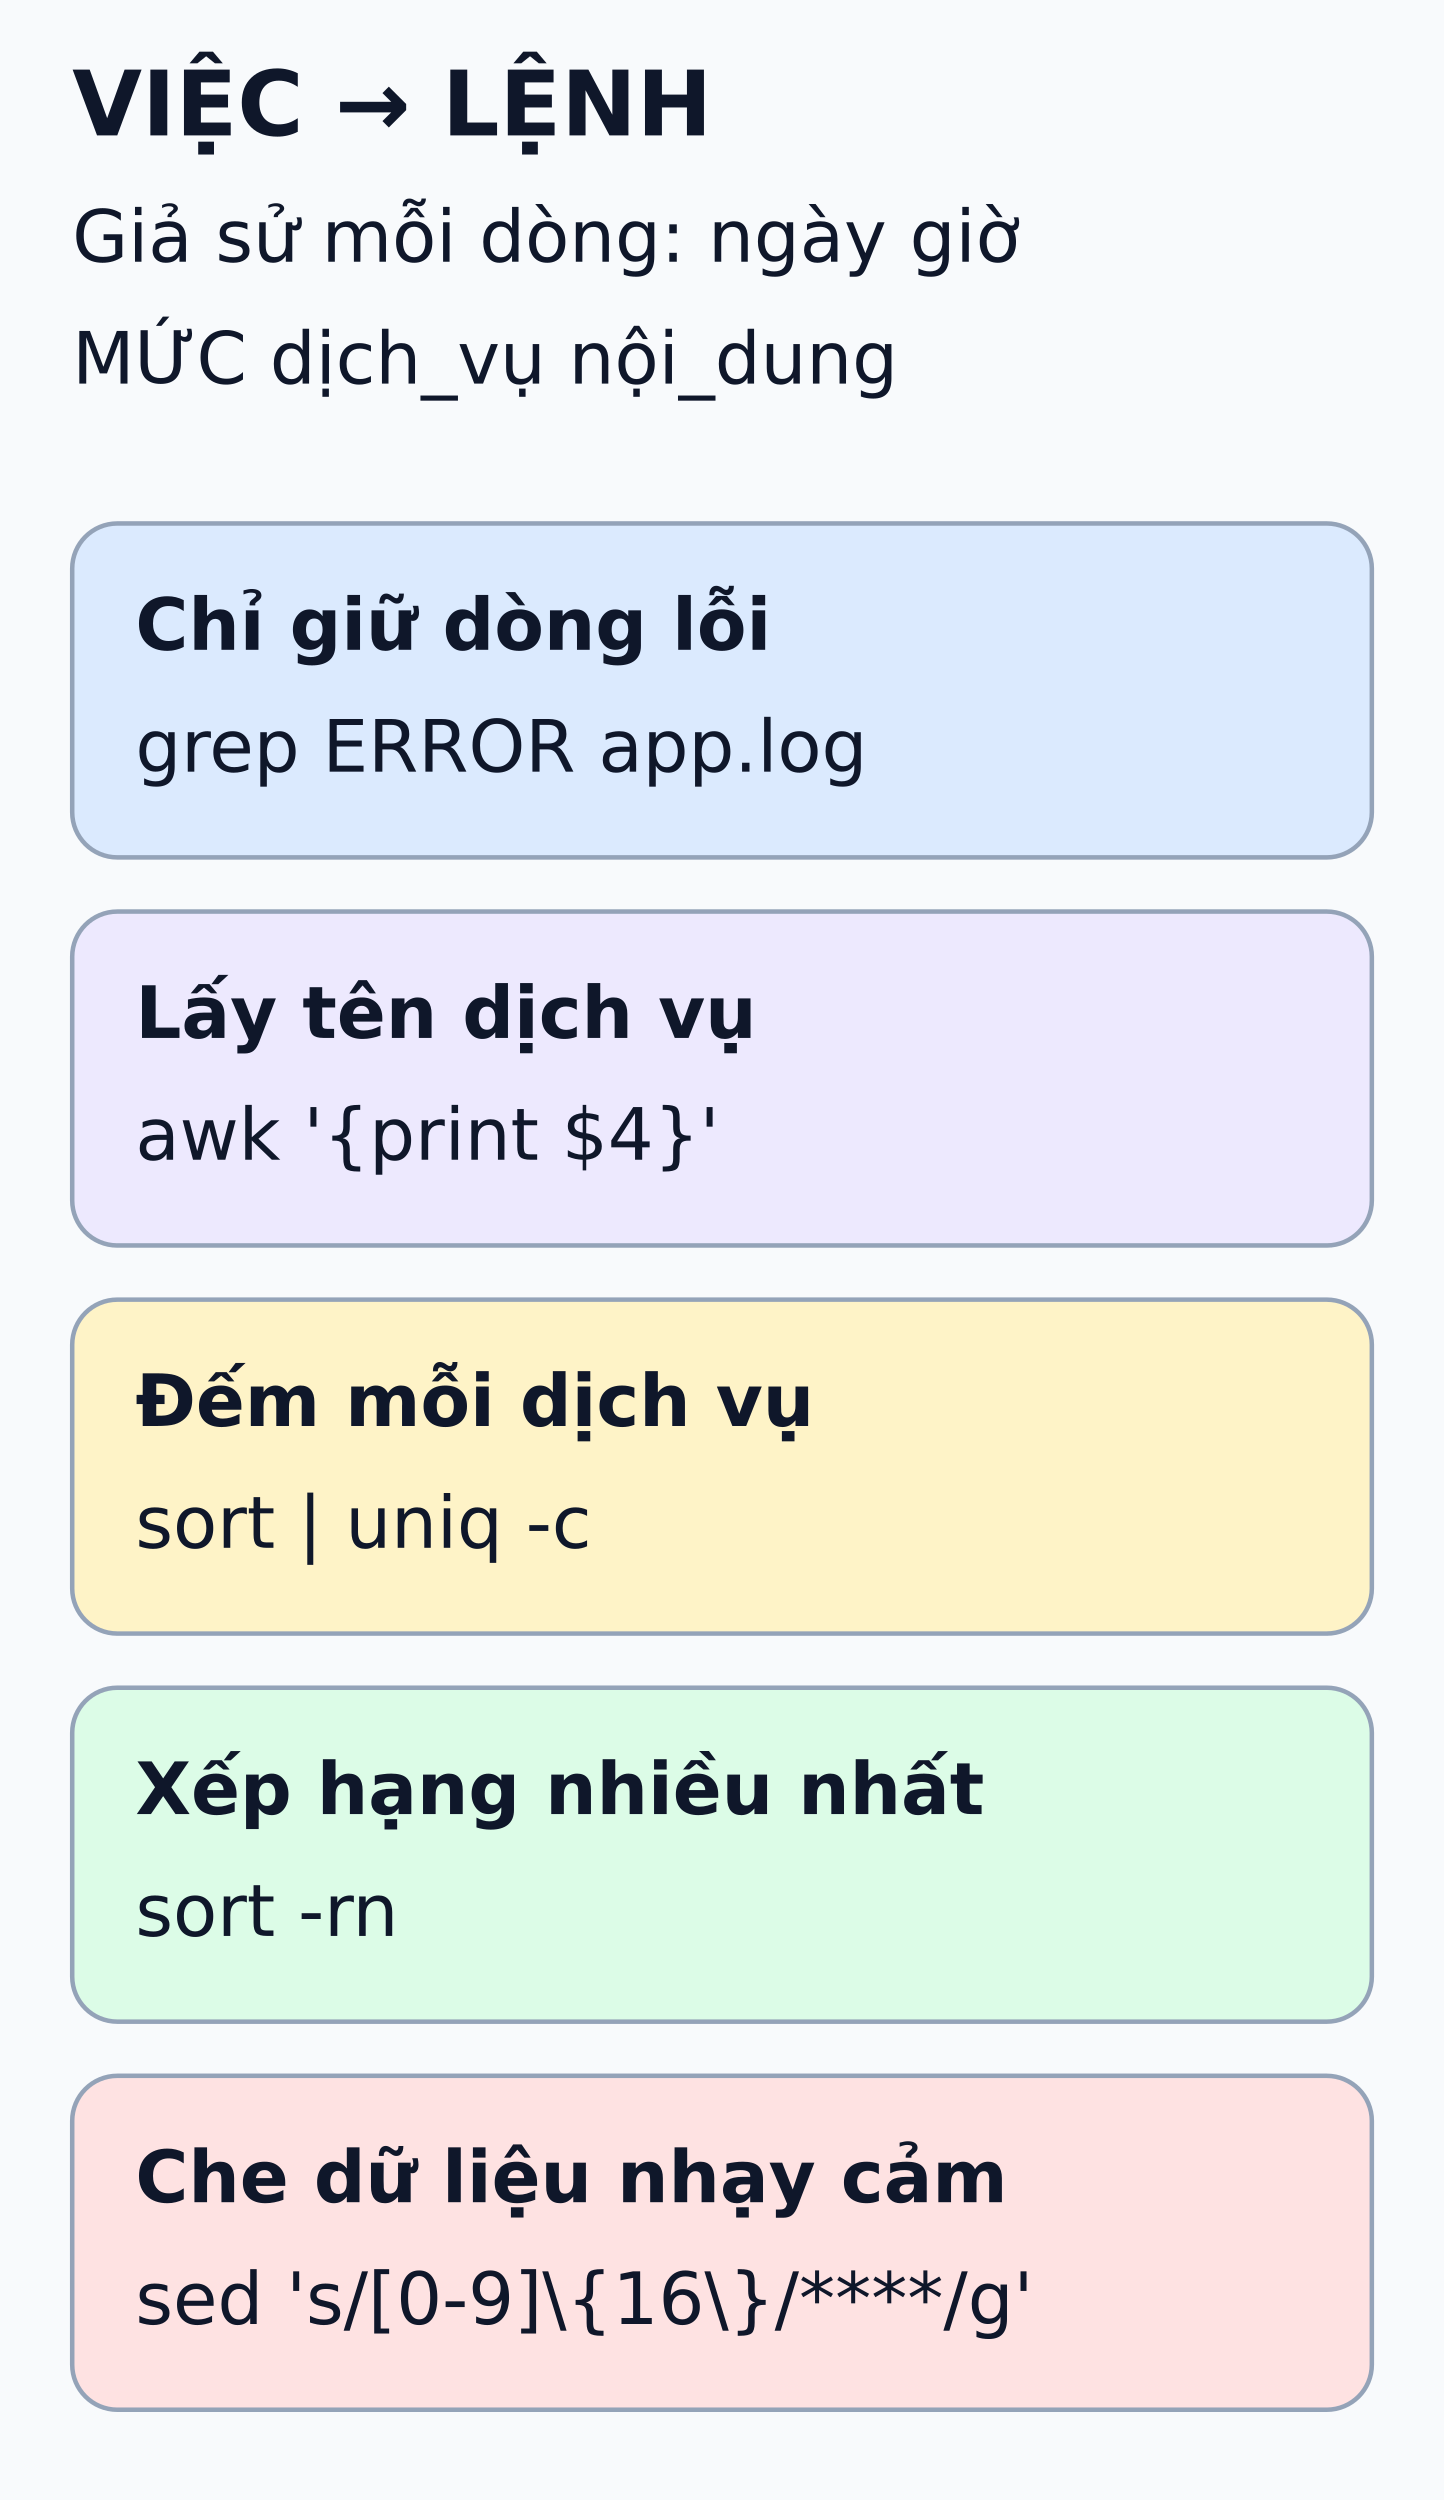
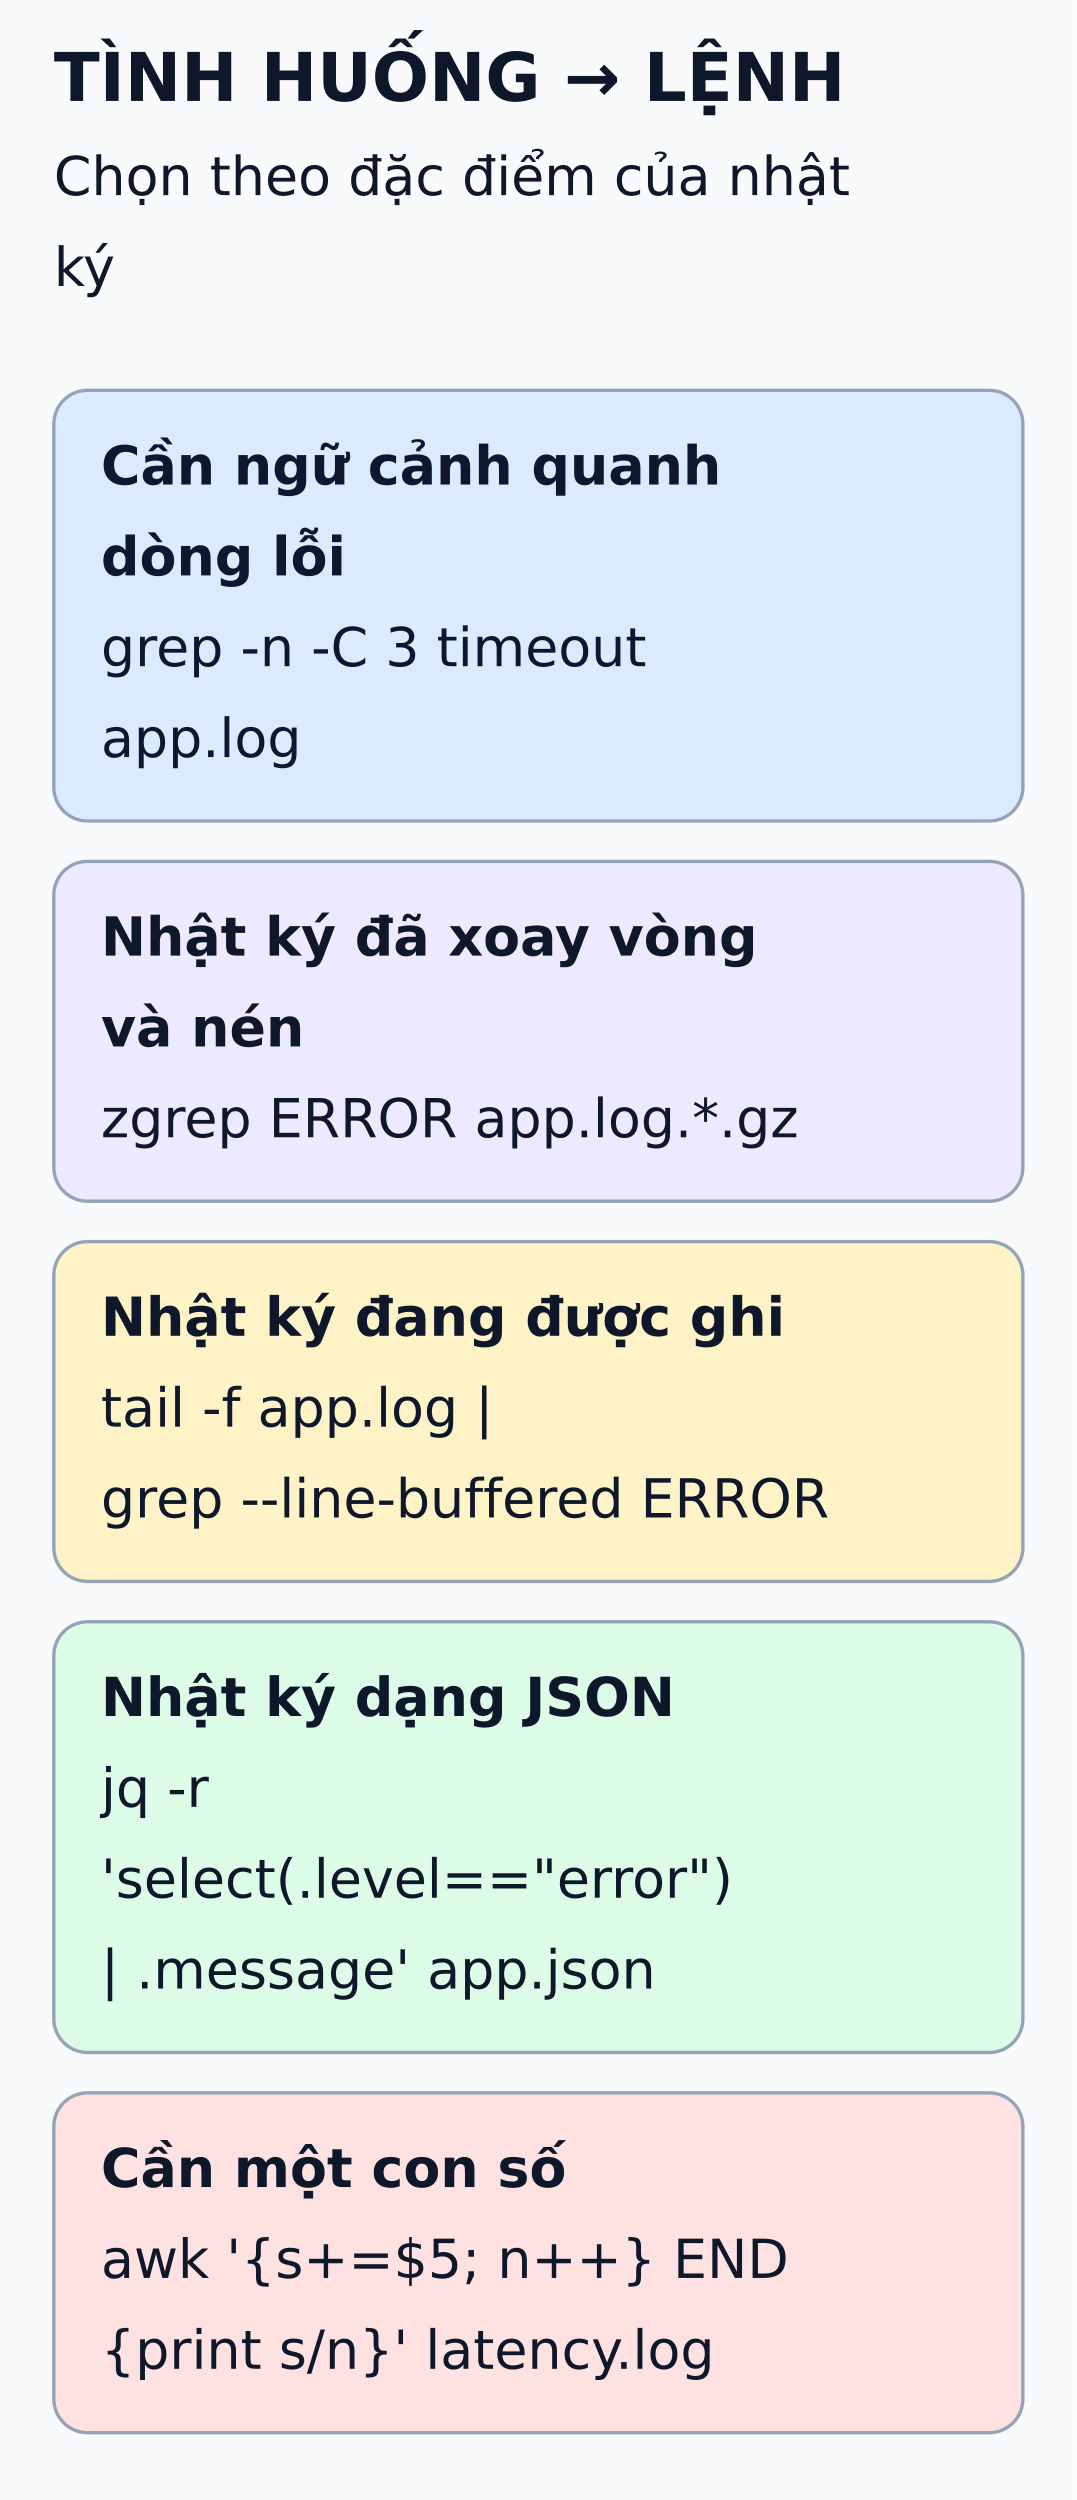
- <svg xmlns="http://www.w3.org/2000/svg" viewBox="0 0 320 554" width="320" height="554" role="img" aria-labelledby="title desc">
+ <svg xmlns="http://www.w3.org/2000/svg" viewBox="0 0 320 743" width="320" height="743" role="img" aria-labelledby="title desc">
  <defs>
    <marker id="arrow" markerWidth="8" markerHeight="8" refX="6" refY="3" orient="auto">
      <path d="M0,0 L6,3 L0,6" fill="none" stroke="#475569" stroke-width="1.5" />
    </marker>
  </defs>
-   <rect width="320" height="554" fill="#f8fafc" />
+   <rect width="320" height="743" fill="#f8fafc" />
  <g font-family="DejaVu Sans, Arial, sans-serif" fill="#0f172a">
-     <text x="16" y="30" font-size="20" font-weight="bold">VIỆC → LỆNH</text>
-     <text x="16" y="58" font-size="16" font-weight="normal">Giả sử mỗi dòng: ngày giờ</text>
-     <text x="16" y="85" font-size="16" font-weight="normal">MỨC dịch_vụ nội_dung</text>
-     <rect x="16" y="116" width="288" height="74" rx="10" fill="#dbeafe" stroke="#94a3b8" />
-     <text x="30" y="144" font-size="16" font-weight="bold">Chỉ giữ dòng lỗi</text>
-     <text x="30" y="171" font-size="16" font-weight="normal">grep ERROR app.log</text>
-     <rect x="16" y="202" width="288" height="74" rx="10" fill="#ede9fe" stroke="#94a3b8" />
-     <text x="30" y="230" font-size="16" font-weight="bold">Lấy tên dịch vụ</text>
-     <text x="30" y="257" font-size="16" font-weight="normal">awk '{print $4}'</text>
-     <rect x="16" y="288" width="288" height="74" rx="10" fill="#fef3c7" stroke="#94a3b8" />
-     <text x="30" y="316" font-size="16" font-weight="bold">Đếm mỗi dịch vụ</text>
-     <text x="30" y="343" font-size="16" font-weight="normal">sort | uniq -c</text>
-     <rect x="16" y="374" width="288" height="74" rx="10" fill="#dcfce7" stroke="#94a3b8" />
-     <text x="30" y="402" font-size="16" font-weight="bold">Xếp hạng nhiều nhất</text>
-     <text x="30" y="429" font-size="16" font-weight="normal">sort -rn</text>
-     <rect x="16" y="460" width="288" height="74" rx="10" fill="#fee2e2" stroke="#94a3b8" />
-     <text x="30" y="488" font-size="16" font-weight="bold">Che dữ liệu nhạy cảm</text>
-     <text x="30" y="515" font-size="16" font-weight="normal">sed 's/[0-9]\{16\}/****/g'</text>
+     <text x="16" y="30" font-size="20" font-weight="bold">TÌNH HUỐNG → LỆNH</text>
+     <text x="16" y="58" font-size="16" font-weight="normal">Chọn theo đặc điểm của nhật</text>
+     <text x="16" y="85" font-size="16" font-weight="normal">ký</text>
+     <rect x="16" y="116" width="288" height="128" rx="10" fill="#dbeafe" stroke="#94a3b8" />
+     <text x="30" y="144" font-size="16" font-weight="bold">Cần ngữ cảnh quanh</text>
+     <text x="30" y="171" font-size="16" font-weight="bold">dòng lỗi</text>
+     <text x="30" y="198" font-size="16" font-weight="normal">grep -n -C 3 timeout</text>
+     <text x="30" y="225" font-size="16" font-weight="normal">app.log</text>
+     <rect x="16" y="256" width="288" height="101" rx="10" fill="#ede9fe" stroke="#94a3b8" />
+     <text x="30" y="284" font-size="16" font-weight="bold">Nhật ký đã xoay vòng</text>
+     <text x="30" y="311" font-size="16" font-weight="bold">và nén</text>
+     <text x="30" y="338" font-size="16" font-weight="normal">zgrep ERROR app.log.*.gz</text>
+     <rect x="16" y="369" width="288" height="101" rx="10" fill="#fef3c7" stroke="#94a3b8" />
+     <text x="30" y="397" font-size="16" font-weight="bold">Nhật ký đang được ghi</text>
+     <text x="30" y="424" font-size="16" font-weight="normal">tail -f app.log |</text>
+     <text x="30" y="451" font-size="16" font-weight="normal">grep --line-buffered ERROR</text>
+     <rect x="16" y="482" width="288" height="128" rx="10" fill="#dcfce7" stroke="#94a3b8" />
+     <text x="30" y="510" font-size="16" font-weight="bold">Nhật ký dạng JSON</text>
+     <text x="30" y="537" font-size="16" font-weight="normal">jq -r</text>
+     <text x="30" y="564" font-size="16" font-weight="normal">'select(.level=="error")</text>
+     <text x="30" y="591" font-size="16" font-weight="normal">| .message' app.json</text>
+     <rect x="16" y="622" width="288" height="101" rx="10" fill="#fee2e2" stroke="#94a3b8" />
+     <text x="30" y="650" font-size="16" font-weight="bold">Cần một con số</text>
+     <text x="30" y="677" font-size="16" font-weight="normal">awk '{s+=$5; n++} END</text>
+     <text x="30" y="704" font-size="16" font-weight="normal">{print s/n}' latency.log</text>
  </g>
</svg>
